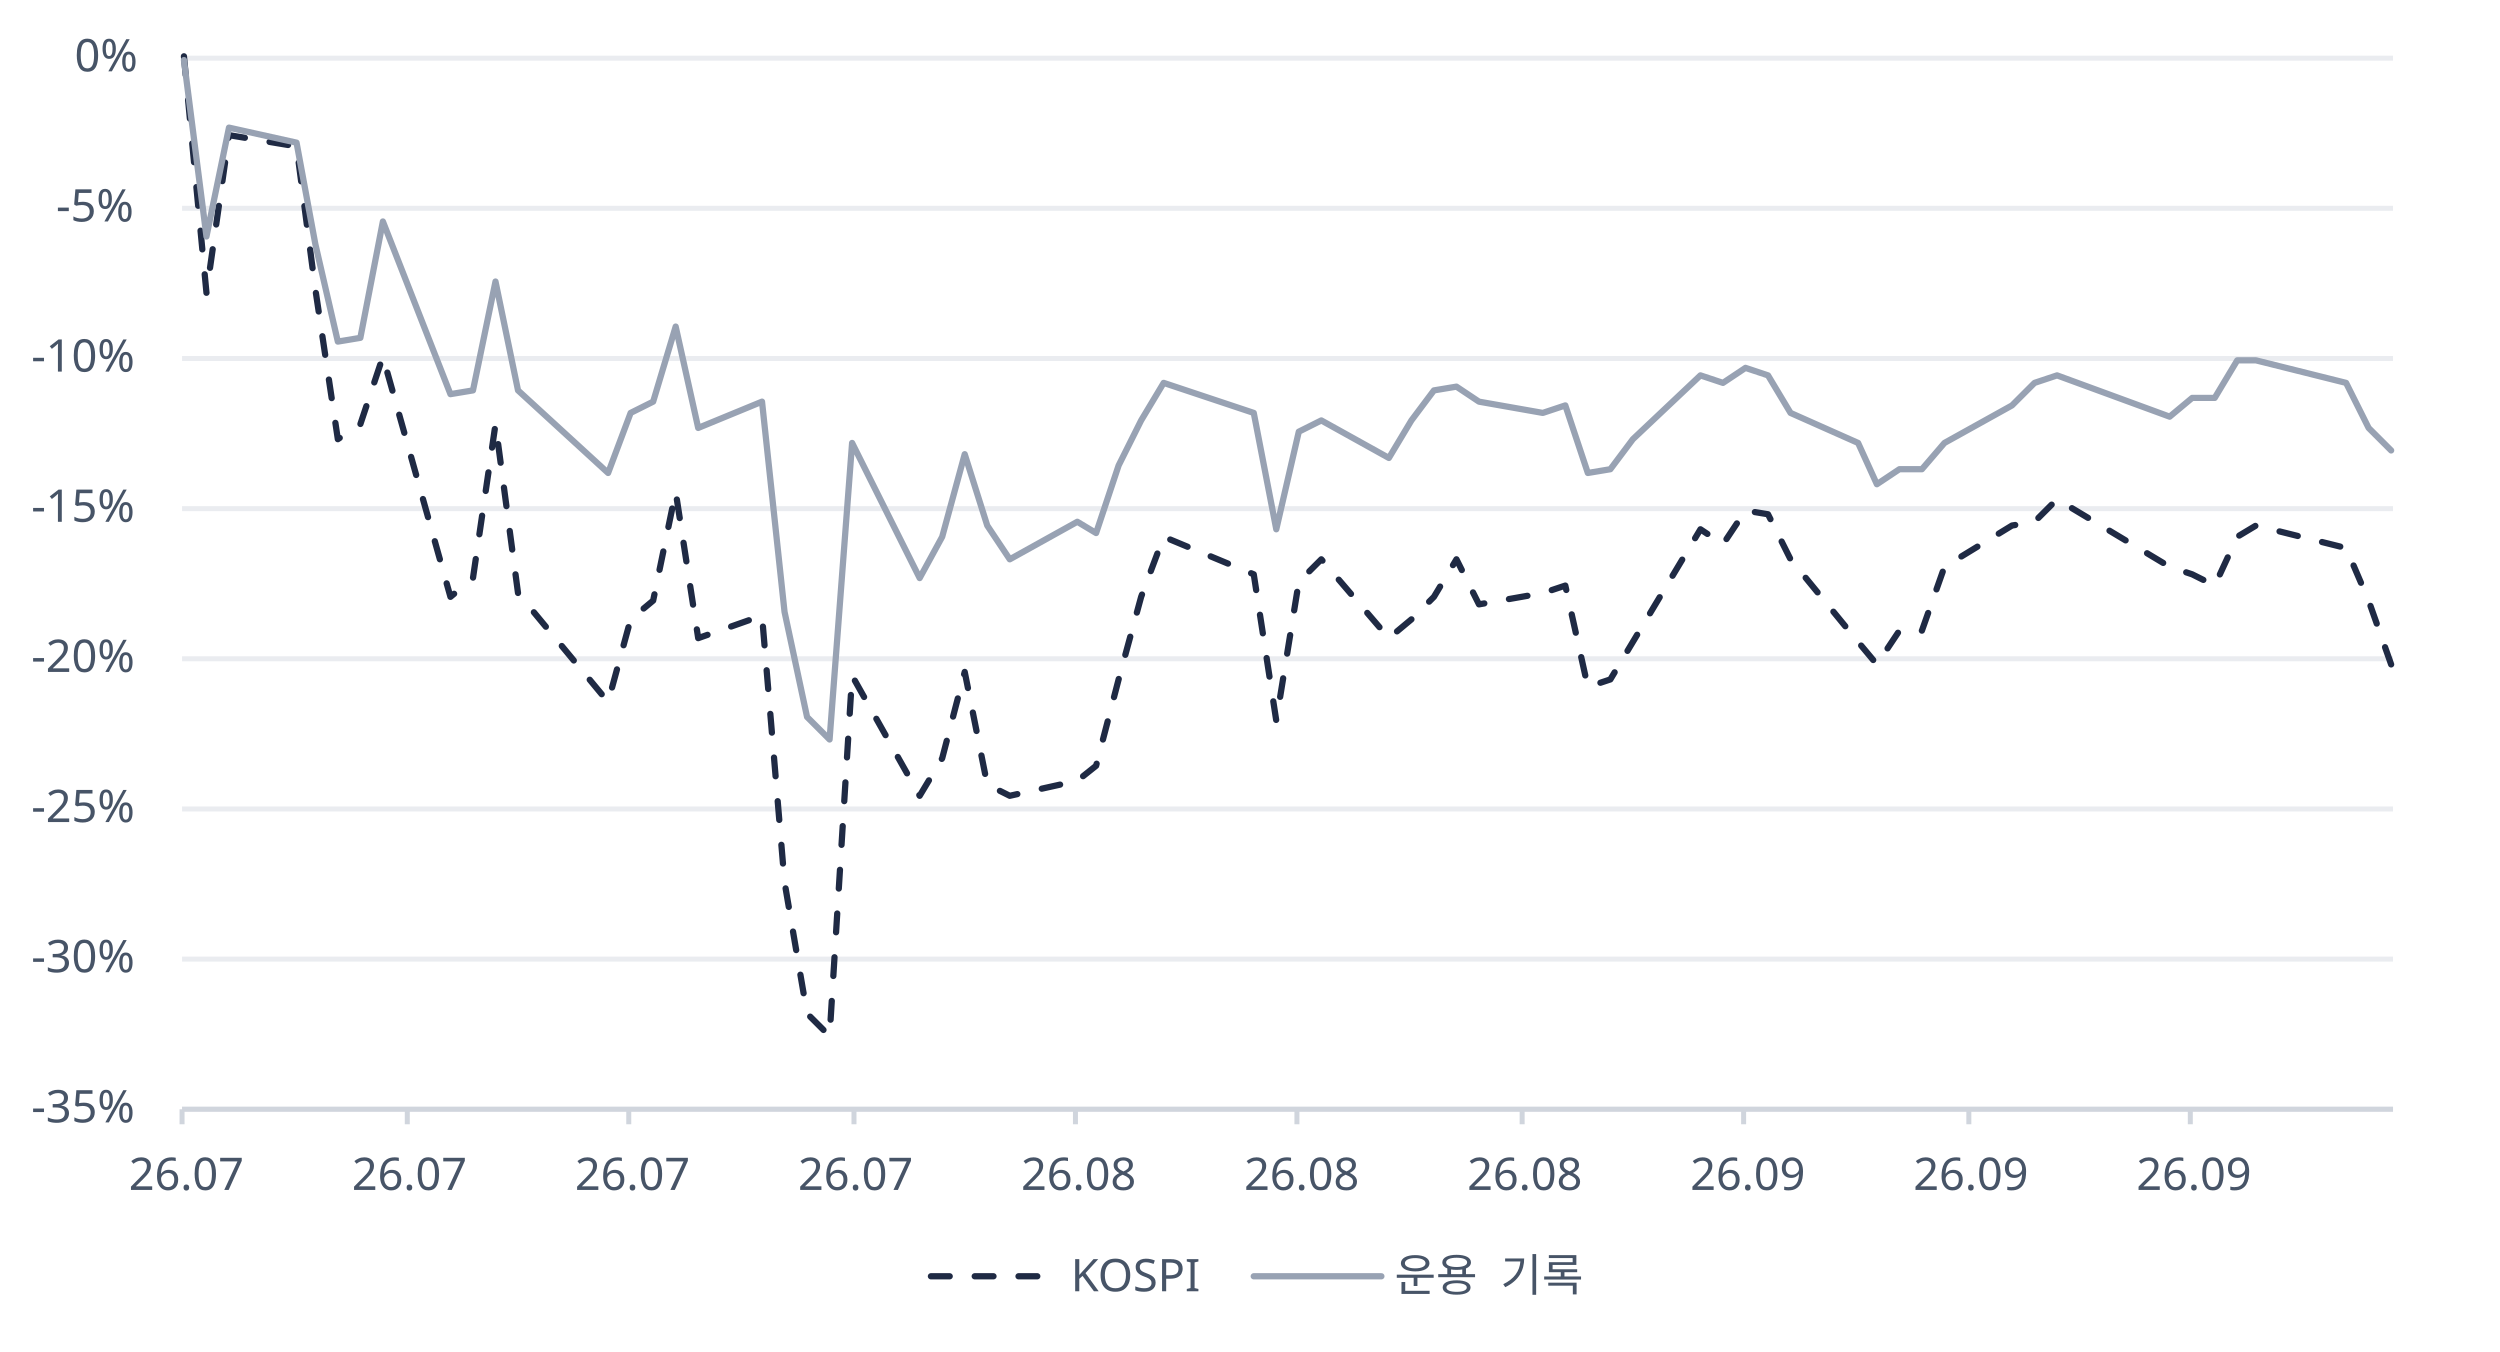
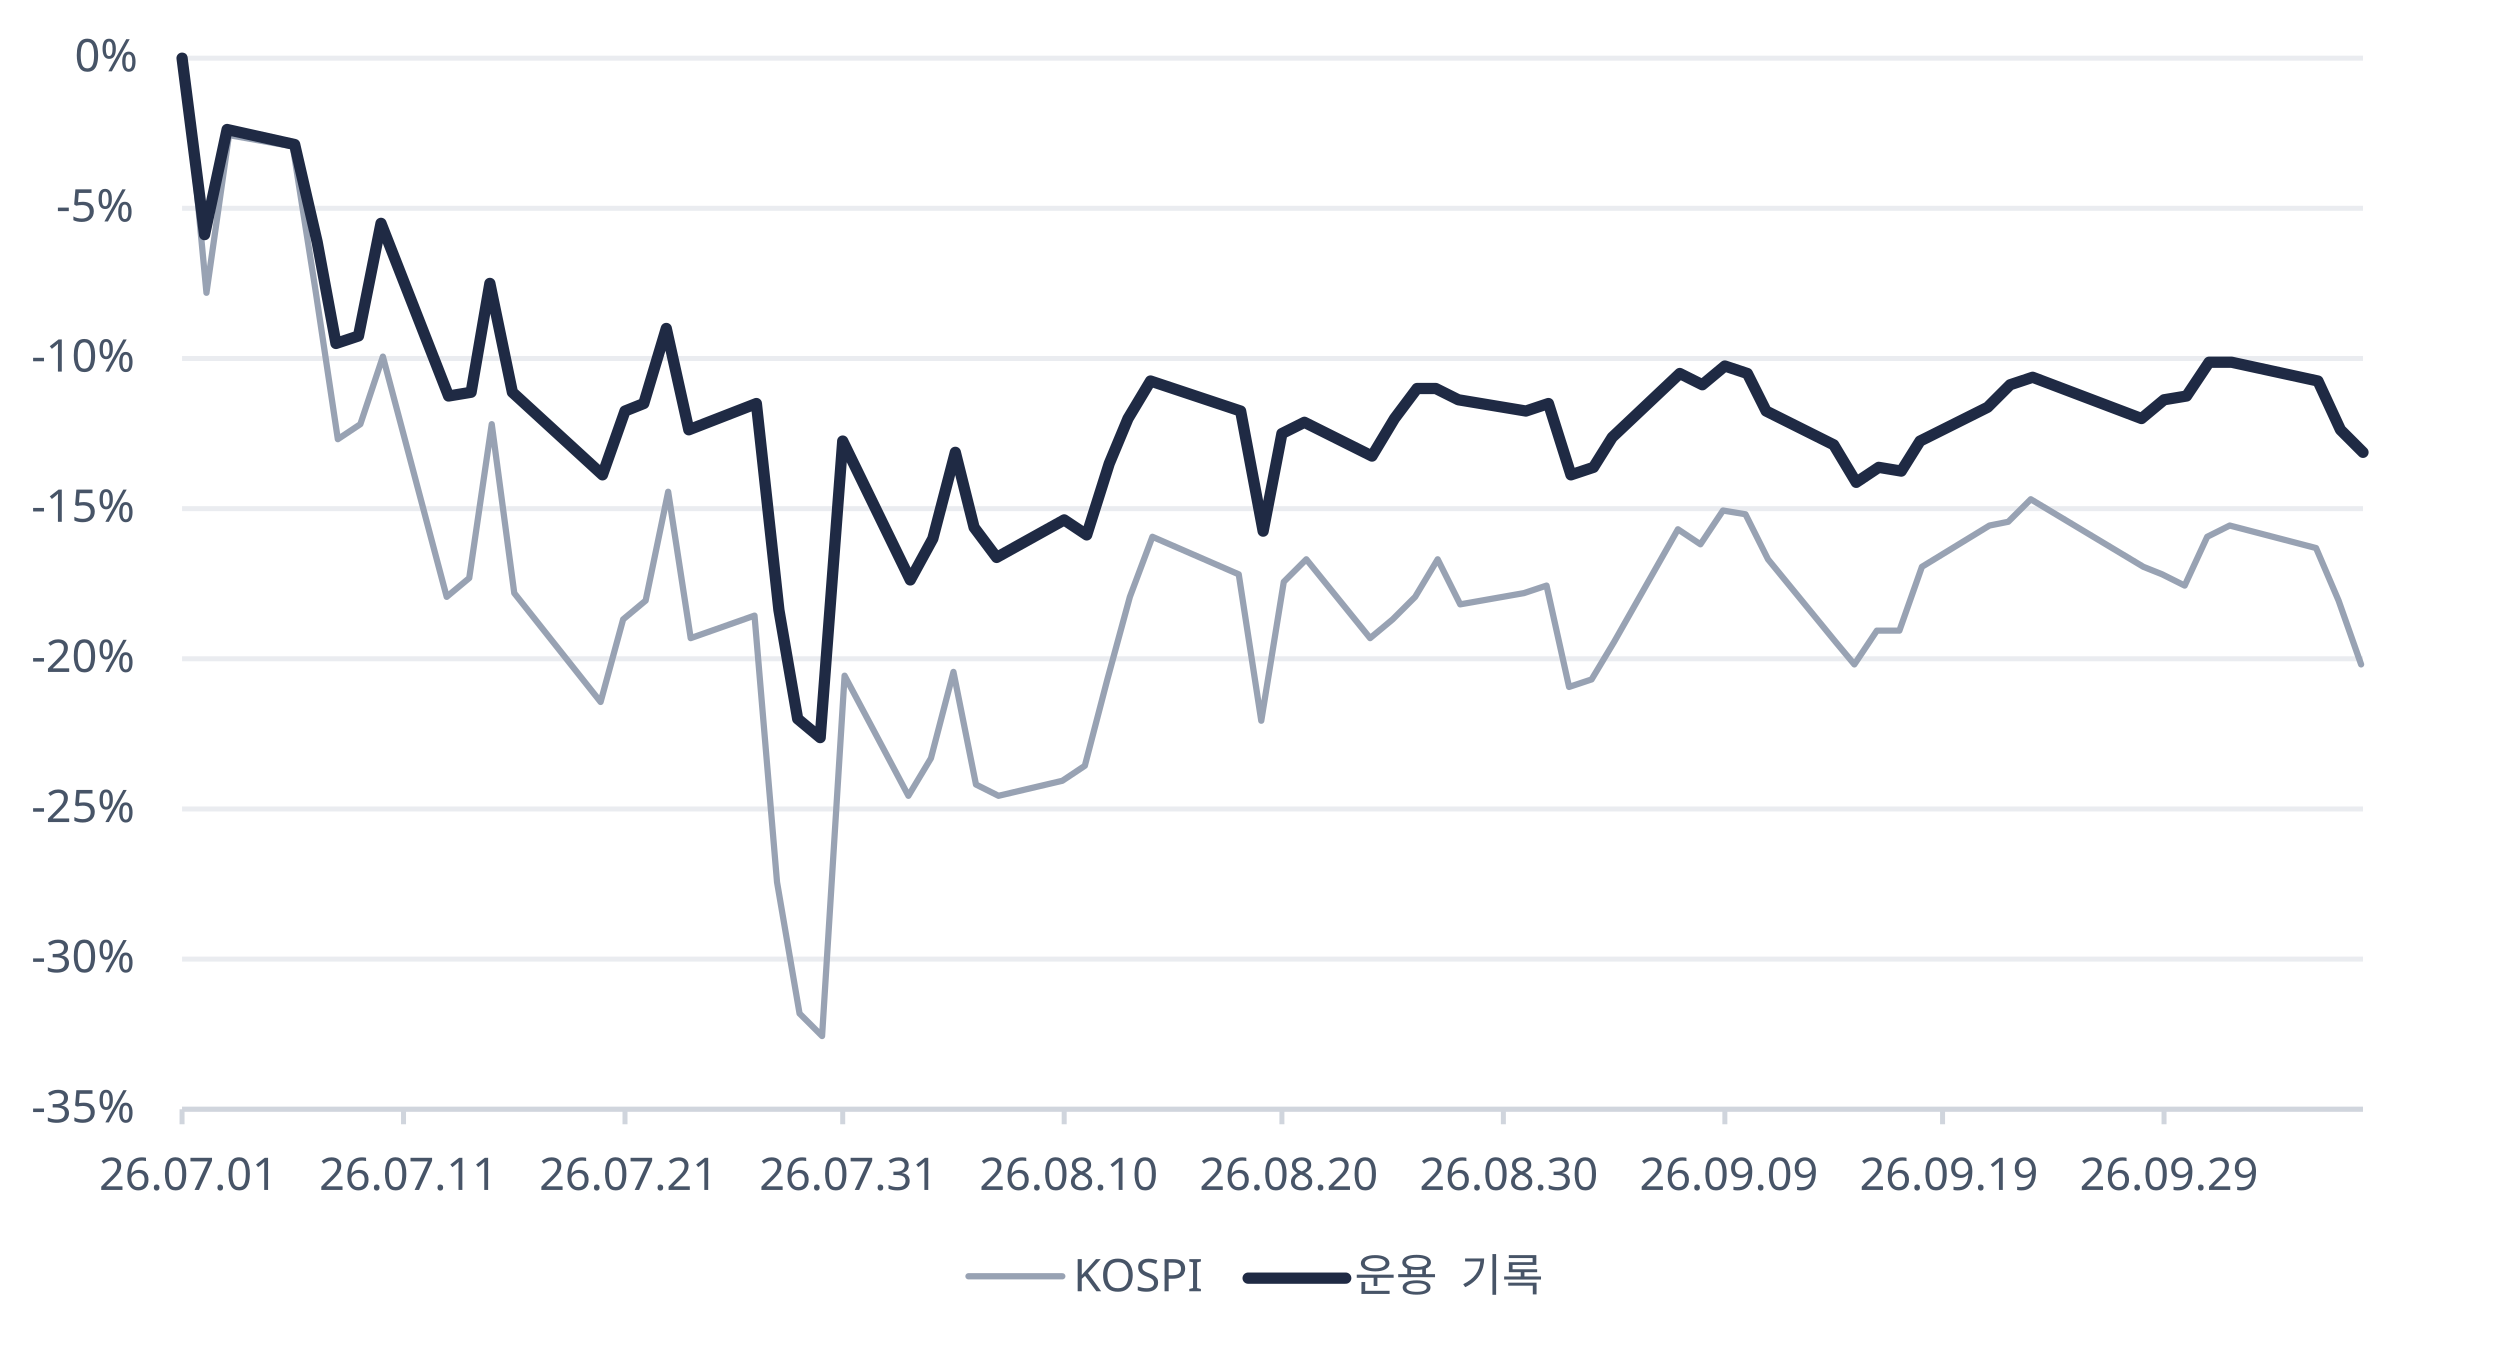
<svg xmlns="http://www.w3.org/2000/svg" width="666" height="360" xml:space="preserve" overflow="hidden">
  <defs>
    <clipPath id="clip0">
-       <rect x="971" y="13" width="666" height="360" />
+       <rect x="555" y="13" width="666" height="360" />
    </clipPath>
  </defs>
-   <g clip-path="url(#clip0)" transform="translate(-971 -13)">
+   <g clip-path="url(#clip0)" transform="translate(-555 -13)">
    <g>
-       <path d="M1019.5 308.5 1608.5 308.5M1019.5 268.5 1608.5 268.5M1019.5 228.5 1608.5 228.5M1019.5 188.5 1608.5 188.5M1019.5 148.5 1608.5 148.5M1019.5 108.5 1608.5 108.5M1019.5 68.5 1608.5 68.5M1019.5 28.5 1608.5 28.5" stroke="#EAECF0" stroke-width="1.333" stroke-linejoin="round" stroke-miterlimit="10" fill="none" />
+       <path d="M603.5 308.5 1184.5 308.5M603.5 268.5 1184.5 268.5M603.5 228.5 1184.5 228.5M603.5 188.5 1184.5 188.5M603.5 148.5 1184.5 148.5M603.5 108.5 1184.5 108.5M603.5 68.5 1184.5 68.5M603.5 28.5 1184.5 28.5" stroke="#EAECF0" stroke-width="1.333" stroke-linejoin="round" stroke-miterlimit="10" fill="none" />
    </g>
    <g>
-       <path d="M1019.5 308.5 1608.5 308.5" stroke="#D0D5DD" stroke-width="1.333" stroke-linejoin="round" stroke-miterlimit="10" fill="none" fill-rule="evenodd" />
+       <path d="M603.5 308.5 1184.5 308.5" stroke="#D0D5DD" stroke-width="1.333" stroke-linejoin="round" stroke-miterlimit="10" fill="none" fill-rule="evenodd" />
    </g>
    <g>
-       <path d="M1019.5 308.5 1019.5 312.5M1079.5 308.5 1079.5 312.5M1138.5 308.5 1138.5 312.5M1198.5 308.5 1198.5 312.5M1257.5 308.5 1257.5 312.5M1316.5 308.5 1316.5 312.5M1376.5 308.5 1376.5 312.5M1435.5 308.5 1435.5 312.5M1495.5 308.5 1495.5 312.5M1554.5 308.5 1554.5 312.5" stroke="#D0D5DD" stroke-width="1.333" stroke-linejoin="round" stroke-miterlimit="10" fill="none" />
+       <path d="M603.5 308.5 603.5 312.5M662.5 308.5 662.5 312.5M721.5 308.5 721.5 312.5M779.5 308.5 779.5 312.5M838.5 308.5 838.5 312.5M896.5 308.5 896.5 312.5M955.5 308.5 955.5 312.5M1014.5 308.5 1014.5 312.5M1072.5 308.5 1072.5 312.5M1131.5 308.5 1131.5 312.5" stroke="#D0D5DD" stroke-width="1.333" stroke-linejoin="round" stroke-miterlimit="10" fill="none" />
    </g>
    <g>
-       <path d="M1020 28 1026 91 1032 49 1050 52 1055 90 1061 130 1067 126 1073 108 1091 172 1097 167 1103 126 1109 171 1133 200 1139 178 1145 173 1151 144 1157 183 1174 177 1180 248 1186 283 1192 289 1198 193 1216 225 1222 215 1228 192 1234 222 1240 225 1258 221 1263 217 1269 194 1275 172 1281 156 1305 166 1311 205 1317 168 1323 162 1341 183 1347 178 1353 172 1359 162 1365 174 1382 171 1388 169 1394 196 1400 194 1406 184 1424 154 1430 158 1436 149 1442 150 1448 162 1466 184 1471 190 1477 181 1483 181 1489 164 1507 153 1513 152 1519 146 1549 164 1555 166 1561 169 1567 156 1572 153 1596 159 1602 173 1608 190" stroke="#1F2A44" stroke-width="1.667" stroke-linecap="round" stroke-linejoin="round" stroke-miterlimit="10" stroke-dasharray="5 6.667" fill="none" />
+       <path d="M604 28 610 91 616 49 633 52 639 90 645 130 651 126 657 108 674 172 680 167 686 126 692 171 715 200 721 178 727 173 733 144 739 183 756 177 762 248 768 283 774 289 780 193 797 225 803 215 809 192 815 222 821 225 838 221 844 217 850 194 856 172 862 156 885 166 891 205 897 168 903 162 920 183 926 178 932 172 938 162 944 174 961 171 967 169 973 196 979 194 985 184 1002 154 1008 158 1014 149 1020 150 1026 162 1044 184 1049 190 1055 181 1061 181 1067 164 1085 153 1090 152 1096 146 1126 164 1131 166 1137 169 1143 156 1149 153 1172 159 1178 173 1184 190" stroke="#98A2B3" stroke-width="1.667" stroke-linecap="round" stroke-linejoin="round" stroke-miterlimit="10" fill="none" />
    </g>
    <g>
-       <path d="M1020 29 1026 76 1032 47 1050 51 1055 78 1061 104 1067 103 1073 72 1091 118 1097 117 1103 88 1109 117 1133 139 1139 123 1145 120 1151 100 1157 127 1174 120 1180 176 1186 204 1192 210 1198 131 1216 167 1222 156 1228 134 1234 153 1240 162 1258 152 1263 155 1269 137 1275 125 1281 115 1305 123 1311 154 1317 128 1323 125 1341 135 1347 125 1353 117 1359 116 1365 120 1382 123 1388 121 1394 139 1400 138 1406 130 1424 113 1430 115 1436 111 1442 113 1448 123 1466 131 1471 142 1477 138 1483 138 1489 131 1507 121 1513 115 1519 113 1549 124 1555 119 1561 119 1567 109 1572 109 1596 115 1602 127 1608 133" stroke="#98A2B3" stroke-width="1.667" stroke-linecap="round" stroke-linejoin="round" stroke-miterlimit="10" fill="none" />
+       <path d="M603.5 28.5 609.5 75.5 615.5 47.5 633.5 51.5 639.5 77.5 644.5 104.5 650.5 102.5 656.5 72.5 674.5 118.5 680.5 117.5 685.5 88.5 691.5 117.5 715.5 139.5 721.5 122.5 726.5 120.5 732.5 100.5 738.5 127.5 756.5 120.5 762.5 175.5 767.5 204.5 773.5 209.5 779.5 130.5 797.5 167.5 803.5 156.5 809.5 133.5 814.5 153.5 820.5 161.5 838.5 151.5 844.5 155.5 850.5 136.5 855.5 124.5 861.5 114.5 885.5 122.5 891.5 154.5 896.5 128.5 902.5 125.5 920.5 134.5 926.5 124.5 932.5 116.5 937.5 116.5 943.5 119.5 961.5 122.5 967.5 120.5 973.5 139.5 979.5 137.5 984.5 129.5 1002.5 112.5 1008.5 115.5 1014.5 110.5 1020.5 112.5 1025.5 122.5 1043.5 131.5 1049.5 141.5 1055.5 137.5 1061.5 138.5 1066.5 130.5 1084.5 121.5 1090.5 115.5 1096.5 113.5 1125.5 124.5 1131.5 119.5 1137.5 118.5 1143.5 109.5 1149.5 109.5 1172.5 114.5 1178.5 127.5 1184.5 133.5" stroke="#1F2A44" stroke-width="3" stroke-linecap="round" stroke-linejoin="round" stroke-miterlimit="10" fill="none" />
    </g>
    <g>
-       <text fill="#475467" font-family="Malgun Gothic,Malgun Gothic_MSFontService,sans-serif" font-weight="400" font-size="12" transform="translate(979.333 312)">-35%</text>
+       <text fill="#475467" font-family="Malgun Gothic,Malgun Gothic_MSFontService,sans-serif" font-weight="400" font-size="12" transform="translate(563.333 312)">-35%</text>
    </g>
    <g>
-       <text fill="#475467" font-family="Malgun Gothic,Malgun Gothic_MSFontService,sans-serif" font-weight="400" font-size="12" transform="translate(979.333 272)">-30%</text>
+       <text fill="#475467" font-family="Malgun Gothic,Malgun Gothic_MSFontService,sans-serif" font-weight="400" font-size="12" transform="translate(563.333 272)">-30%</text>
    </g>
    <g>
-       <text fill="#475467" font-family="Malgun Gothic,Malgun Gothic_MSFontService,sans-serif" font-weight="400" font-size="12" transform="translate(979.333 232)">-25%</text>
+       <text fill="#475467" font-family="Malgun Gothic,Malgun Gothic_MSFontService,sans-serif" font-weight="400" font-size="12" transform="translate(563.333 232)">-25%</text>
    </g>
    <g>
-       <text fill="#475467" font-family="Malgun Gothic,Malgun Gothic_MSFontService,sans-serif" font-weight="400" font-size="12" transform="translate(979.333 192)">-20%</text>
+       <text fill="#475467" font-family="Malgun Gothic,Malgun Gothic_MSFontService,sans-serif" font-weight="400" font-size="12" transform="translate(563.333 192)">-20%</text>
    </g>
    <g>
-       <text fill="#475467" font-family="Malgun Gothic,Malgun Gothic_MSFontService,sans-serif" font-weight="400" font-size="12" transform="translate(979.333 152)">-15%</text>
+       <text fill="#475467" font-family="Malgun Gothic,Malgun Gothic_MSFontService,sans-serif" font-weight="400" font-size="12" transform="translate(563.333 152)">-15%</text>
    </g>
    <g>
-       <text fill="#475467" font-family="Malgun Gothic,Malgun Gothic_MSFontService,sans-serif" font-weight="400" font-size="12" transform="translate(979.333 112)">-10%</text>
+       <text fill="#475467" font-family="Malgun Gothic,Malgun Gothic_MSFontService,sans-serif" font-weight="400" font-size="12" transform="translate(563.333 112)">-10%</text>
    </g>
    <g>
-       <text fill="#475467" font-family="Malgun Gothic,Malgun Gothic_MSFontService,sans-serif" font-weight="400" font-size="12" transform="translate(985.94 72)">-5%</text>
+       <text fill="#475467" font-family="Malgun Gothic,Malgun Gothic_MSFontService,sans-serif" font-weight="400" font-size="12" transform="translate(569.94 72)">-5%</text>
    </g>
    <g>
-       <text fill="#475467" font-family="Malgun Gothic,Malgun Gothic_MSFontService,sans-serif" font-weight="400" font-size="12" transform="translate(990.86 32)">0%</text>
+       <text fill="#475467" font-family="Malgun Gothic,Malgun Gothic_MSFontService,sans-serif" font-weight="400" font-size="12" transform="translate(574.86 32)">0%</text>
    </g>
    <g>
-       <text fill="#475467" font-family="Malgun Gothic,Malgun Gothic_MSFontService,sans-serif" font-weight="400" font-size="12" transform="translate(1005.31 330)">26.07</text>
+       <text fill="#475467" font-family="Malgun Gothic,Malgun Gothic_MSFontService,sans-serif" font-weight="400" font-size="12" transform="translate(581.393 330)">26.07.01</text>
    </g>
    <g>
-       <text fill="#475467" font-family="Malgun Gothic,Malgun Gothic_MSFontService,sans-serif" font-weight="400" font-size="12" transform="translate(1064.74 330)">26.07</text>
+       <text fill="#475467" font-family="Malgun Gothic,Malgun Gothic_MSFontService,sans-serif" font-weight="400" font-size="12" transform="translate(640.018 330)">26.07.11</text>
    </g>
    <g>
-       <text fill="#475467" font-family="Malgun Gothic,Malgun Gothic_MSFontService,sans-serif" font-weight="400" font-size="12" transform="translate(1124.16 330)">26.07</text>
+       <text fill="#475467" font-family="Malgun Gothic,Malgun Gothic_MSFontService,sans-serif" font-weight="400" font-size="12" transform="translate(698.642 330)">26.07.21</text>
    </g>
    <g>
-       <text fill="#475467" font-family="Malgun Gothic,Malgun Gothic_MSFontService,sans-serif" font-weight="400" font-size="12" transform="translate(1183.59 330)">26.07</text>
+       <text fill="#475467" font-family="Malgun Gothic,Malgun Gothic_MSFontService,sans-serif" font-weight="400" font-size="12" transform="translate(757.266 330)">26.07.31</text>
    </g>
    <g>
-       <text fill="#475467" font-family="Malgun Gothic,Malgun Gothic_MSFontService,sans-serif" font-weight="400" font-size="12" transform="translate(1243.01 330)">26.08</text>
+       <text fill="#475467" font-family="Malgun Gothic,Malgun Gothic_MSFontService,sans-serif" font-weight="400" font-size="12" transform="translate(815.89 330)">26.08.10</text>
    </g>
    <g>
-       <text fill="#475467" font-family="Malgun Gothic,Malgun Gothic_MSFontService,sans-serif" font-weight="400" font-size="12" transform="translate(1302.43 330)">26.08</text>
+       <text fill="#475467" font-family="Malgun Gothic,Malgun Gothic_MSFontService,sans-serif" font-weight="400" font-size="12" transform="translate(874.514 330)">26.08.20</text>
    </g>
    <g>
-       <text fill="#475467" font-family="Malgun Gothic,Malgun Gothic_MSFontService,sans-serif" font-weight="400" font-size="12" transform="translate(1361.86 330)">26.08</text>
+       <text fill="#475467" font-family="Malgun Gothic,Malgun Gothic_MSFontService,sans-serif" font-weight="400" font-size="12" transform="translate(933.139 330)">26.08.30</text>
    </g>
    <g>
-       <text fill="#475467" font-family="Malgun Gothic,Malgun Gothic_MSFontService,sans-serif" font-weight="400" font-size="12" transform="translate(1421.28 330)">26.09</text>
+       <text fill="#475467" font-family="Malgun Gothic,Malgun Gothic_MSFontService,sans-serif" font-weight="400" font-size="12" transform="translate(991.763 330)">26.09.09</text>
    </g>
    <g>
-       <text fill="#475467" font-family="Malgun Gothic,Malgun Gothic_MSFontService,sans-serif" font-weight="400" font-size="12" transform="translate(1480.71 330)">26.09</text>
+       <text fill="#475467" font-family="Malgun Gothic,Malgun Gothic_MSFontService,sans-serif" font-weight="400" font-size="12" transform="translate(1050.39 330)">26.09.19</text>
    </g>
    <g>
-       <text fill="#475467" font-family="Malgun Gothic,Malgun Gothic_MSFontService,sans-serif" font-weight="400" font-size="12" transform="translate(1540.13 330)">26.09</text>
+       <text fill="#475467" font-family="Malgun Gothic,Malgun Gothic_MSFontService,sans-serif" font-weight="400" font-size="12" transform="translate(1109.01 330)">26.09.29</text>
    </g>
    <g>
-       <path d="M1219 353 1253 353" stroke="#1F2A44" stroke-width="1.667" stroke-linecap="round" stroke-linejoin="round" stroke-miterlimit="10" stroke-dasharray="5 6.667" fill="none" fill-rule="evenodd" />
+       <path d="M813 353 838 353" stroke="#98A2B3" stroke-width="1.667" stroke-linecap="round" stroke-linejoin="round" stroke-miterlimit="10" fill="none" fill-rule="evenodd" />
    </g>
    <g>
-       <text fill="#475467" font-family="Malgun Gothic,Malgun Gothic_MSFontService,sans-serif" font-weight="400" font-size="12" transform="translate(1256.27 357)">KOSPI</text>
+       <text fill="#475467" font-family="Malgun Gothic,Malgun Gothic_MSFontService,sans-serif" font-weight="400" font-size="12" transform="translate(840.934 357)">KOSPI</text>
    </g>
    <g>
-       <path d="M1305 353 1339 353" stroke="#98A2B3" stroke-width="1.667" stroke-linecap="round" stroke-linejoin="round" stroke-miterlimit="10" fill="none" fill-rule="evenodd" />
+       <path d="M887.5 353.5 913.5 353.5" stroke="#1F2A44" stroke-width="3" stroke-linecap="round" stroke-linejoin="round" stroke-miterlimit="10" fill="none" fill-rule="evenodd" />
    </g>
    <g>
-       <text fill="#475467" font-family="Malgun Gothic,Malgun Gothic_MSFontService,sans-serif" font-weight="400" font-size="12" transform="translate(1342.51 357)">운용</text>
+       <text fill="#475467" font-family="Malgun Gothic,Malgun Gothic_MSFontService,sans-serif" font-weight="400" font-size="12" transform="translate(915.846 357)">운용</text>
    </g>
    <g>
-       <text fill="#475467" font-family="Malgun Gothic,Malgun Gothic_MSFontService,sans-serif" font-weight="400" font-size="12" transform="translate(1370.73 357)">기록</text>
+       <text fill="#475467" font-family="Malgun Gothic,Malgun Gothic_MSFontService,sans-serif" font-weight="400" font-size="12" transform="translate(944.066 357)">기록</text>
    </g>
  </g>
</svg>
